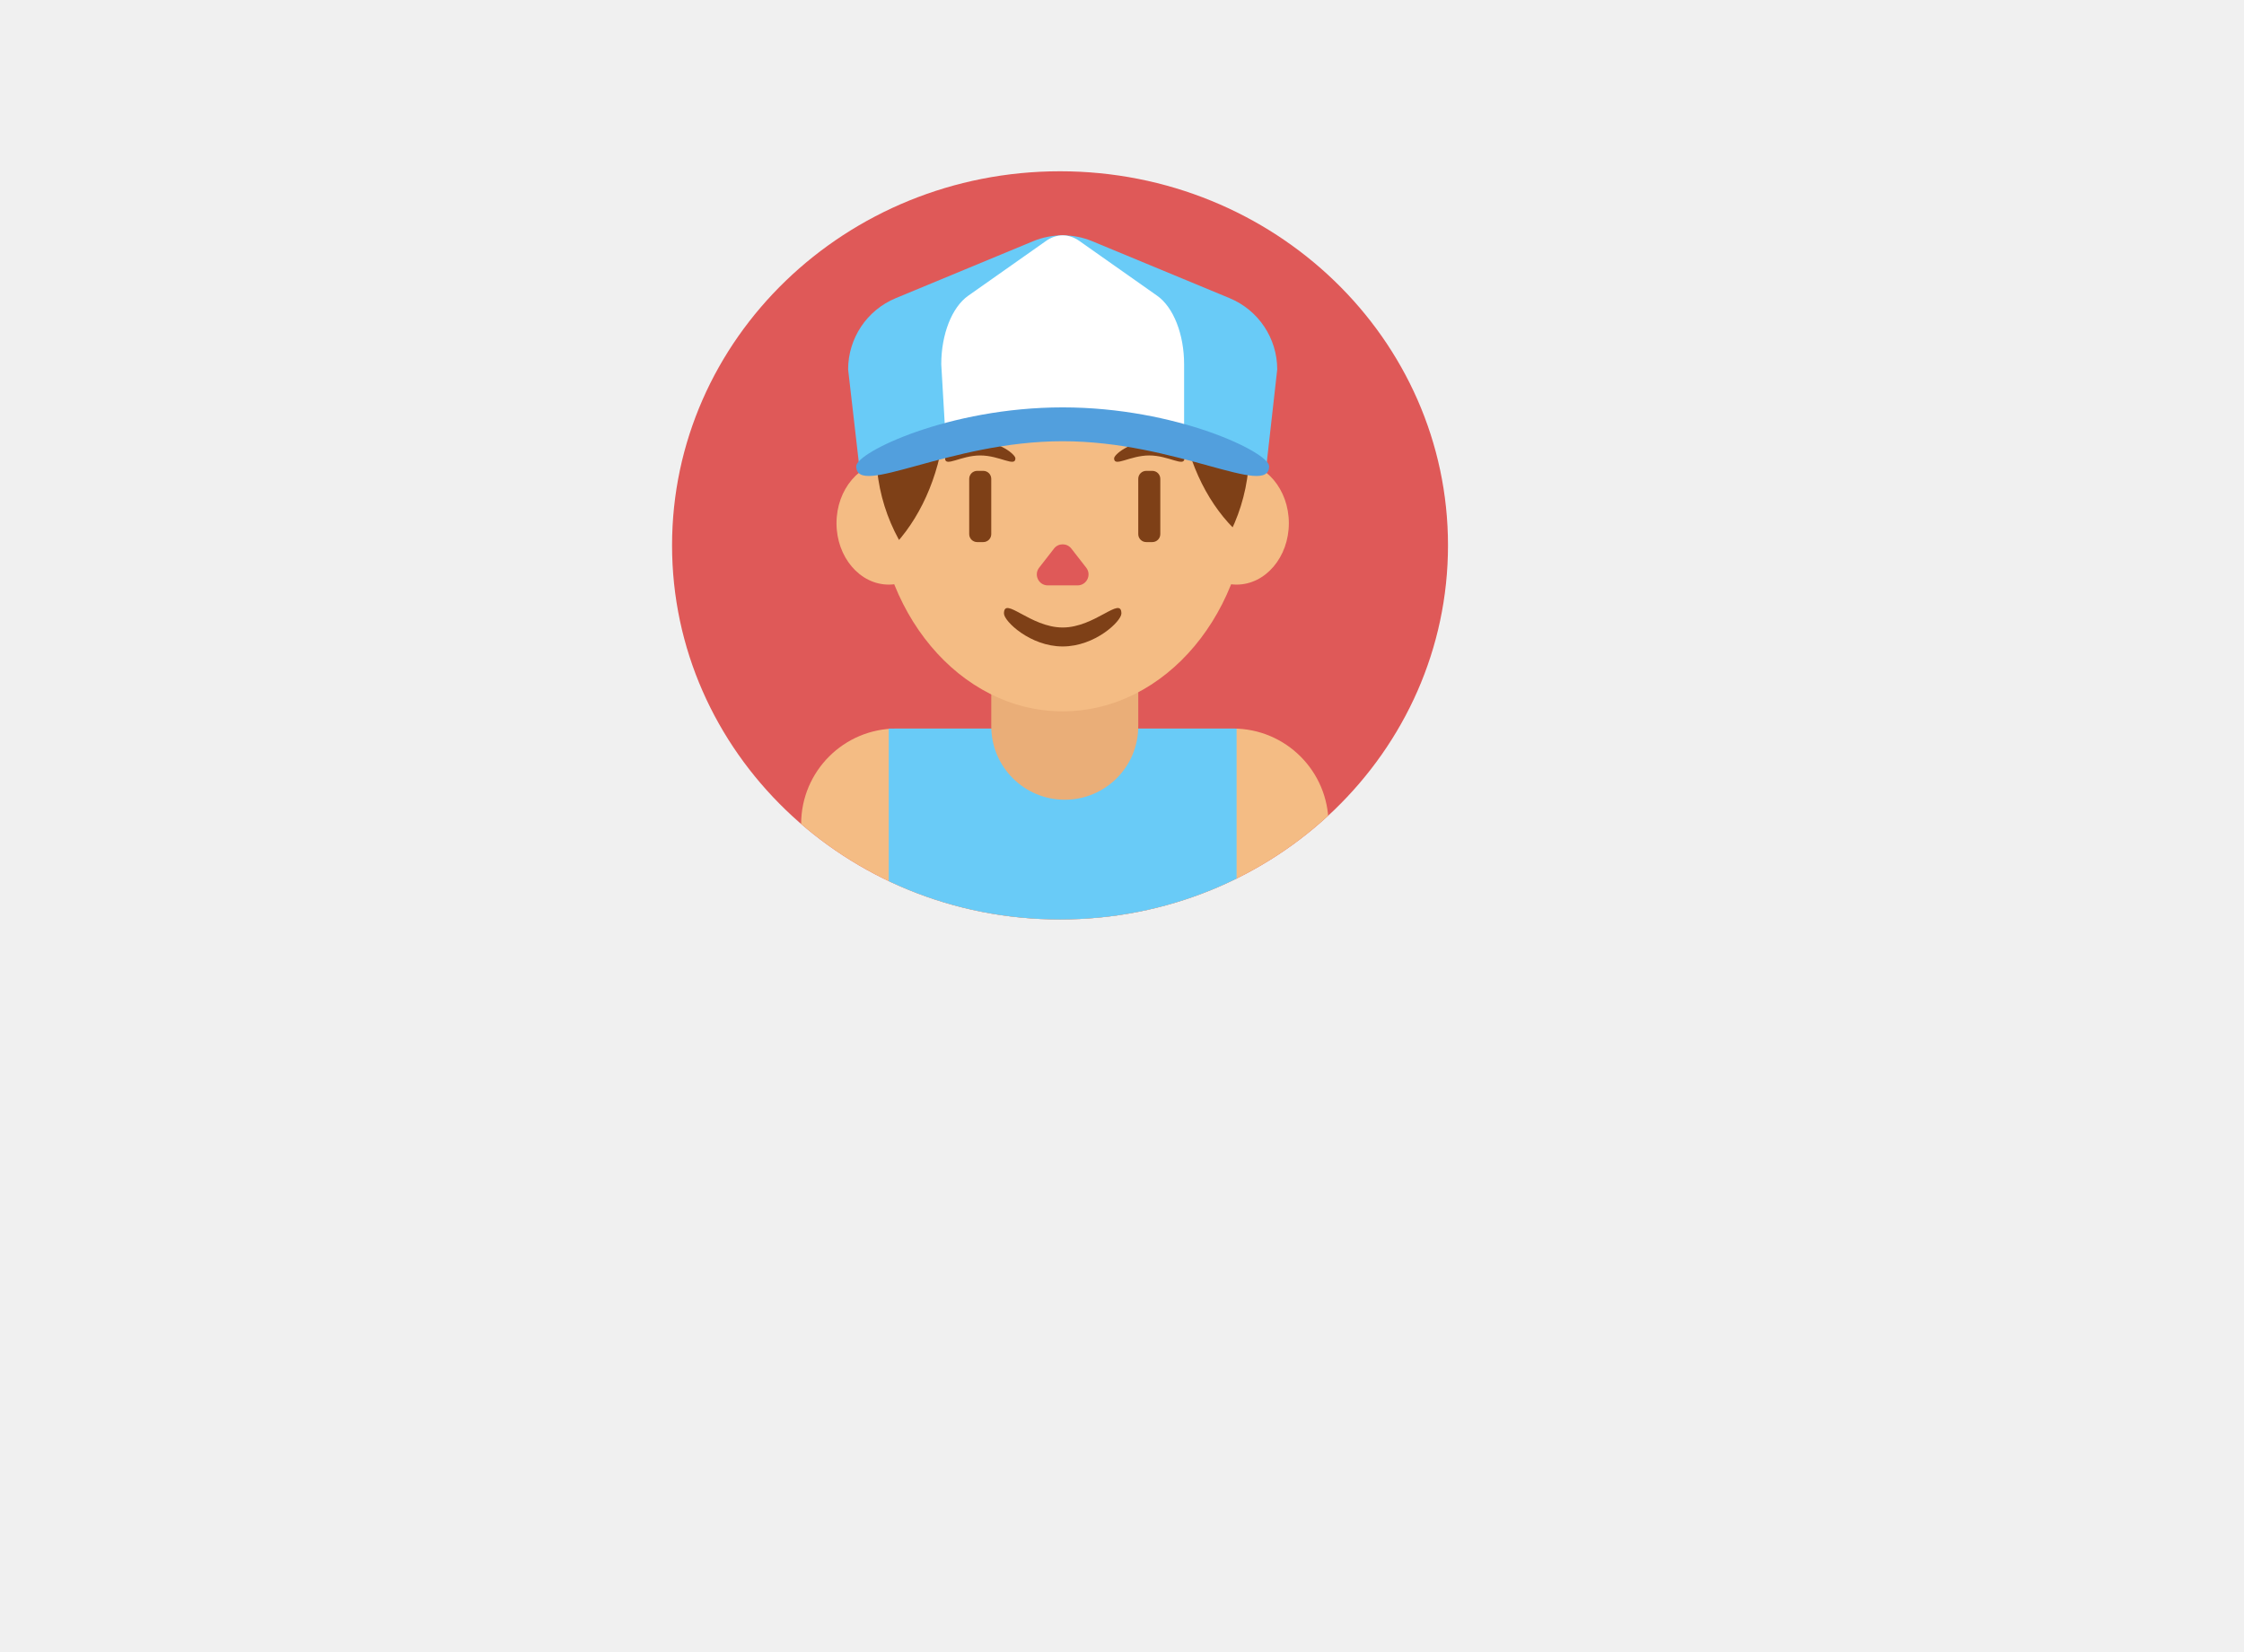
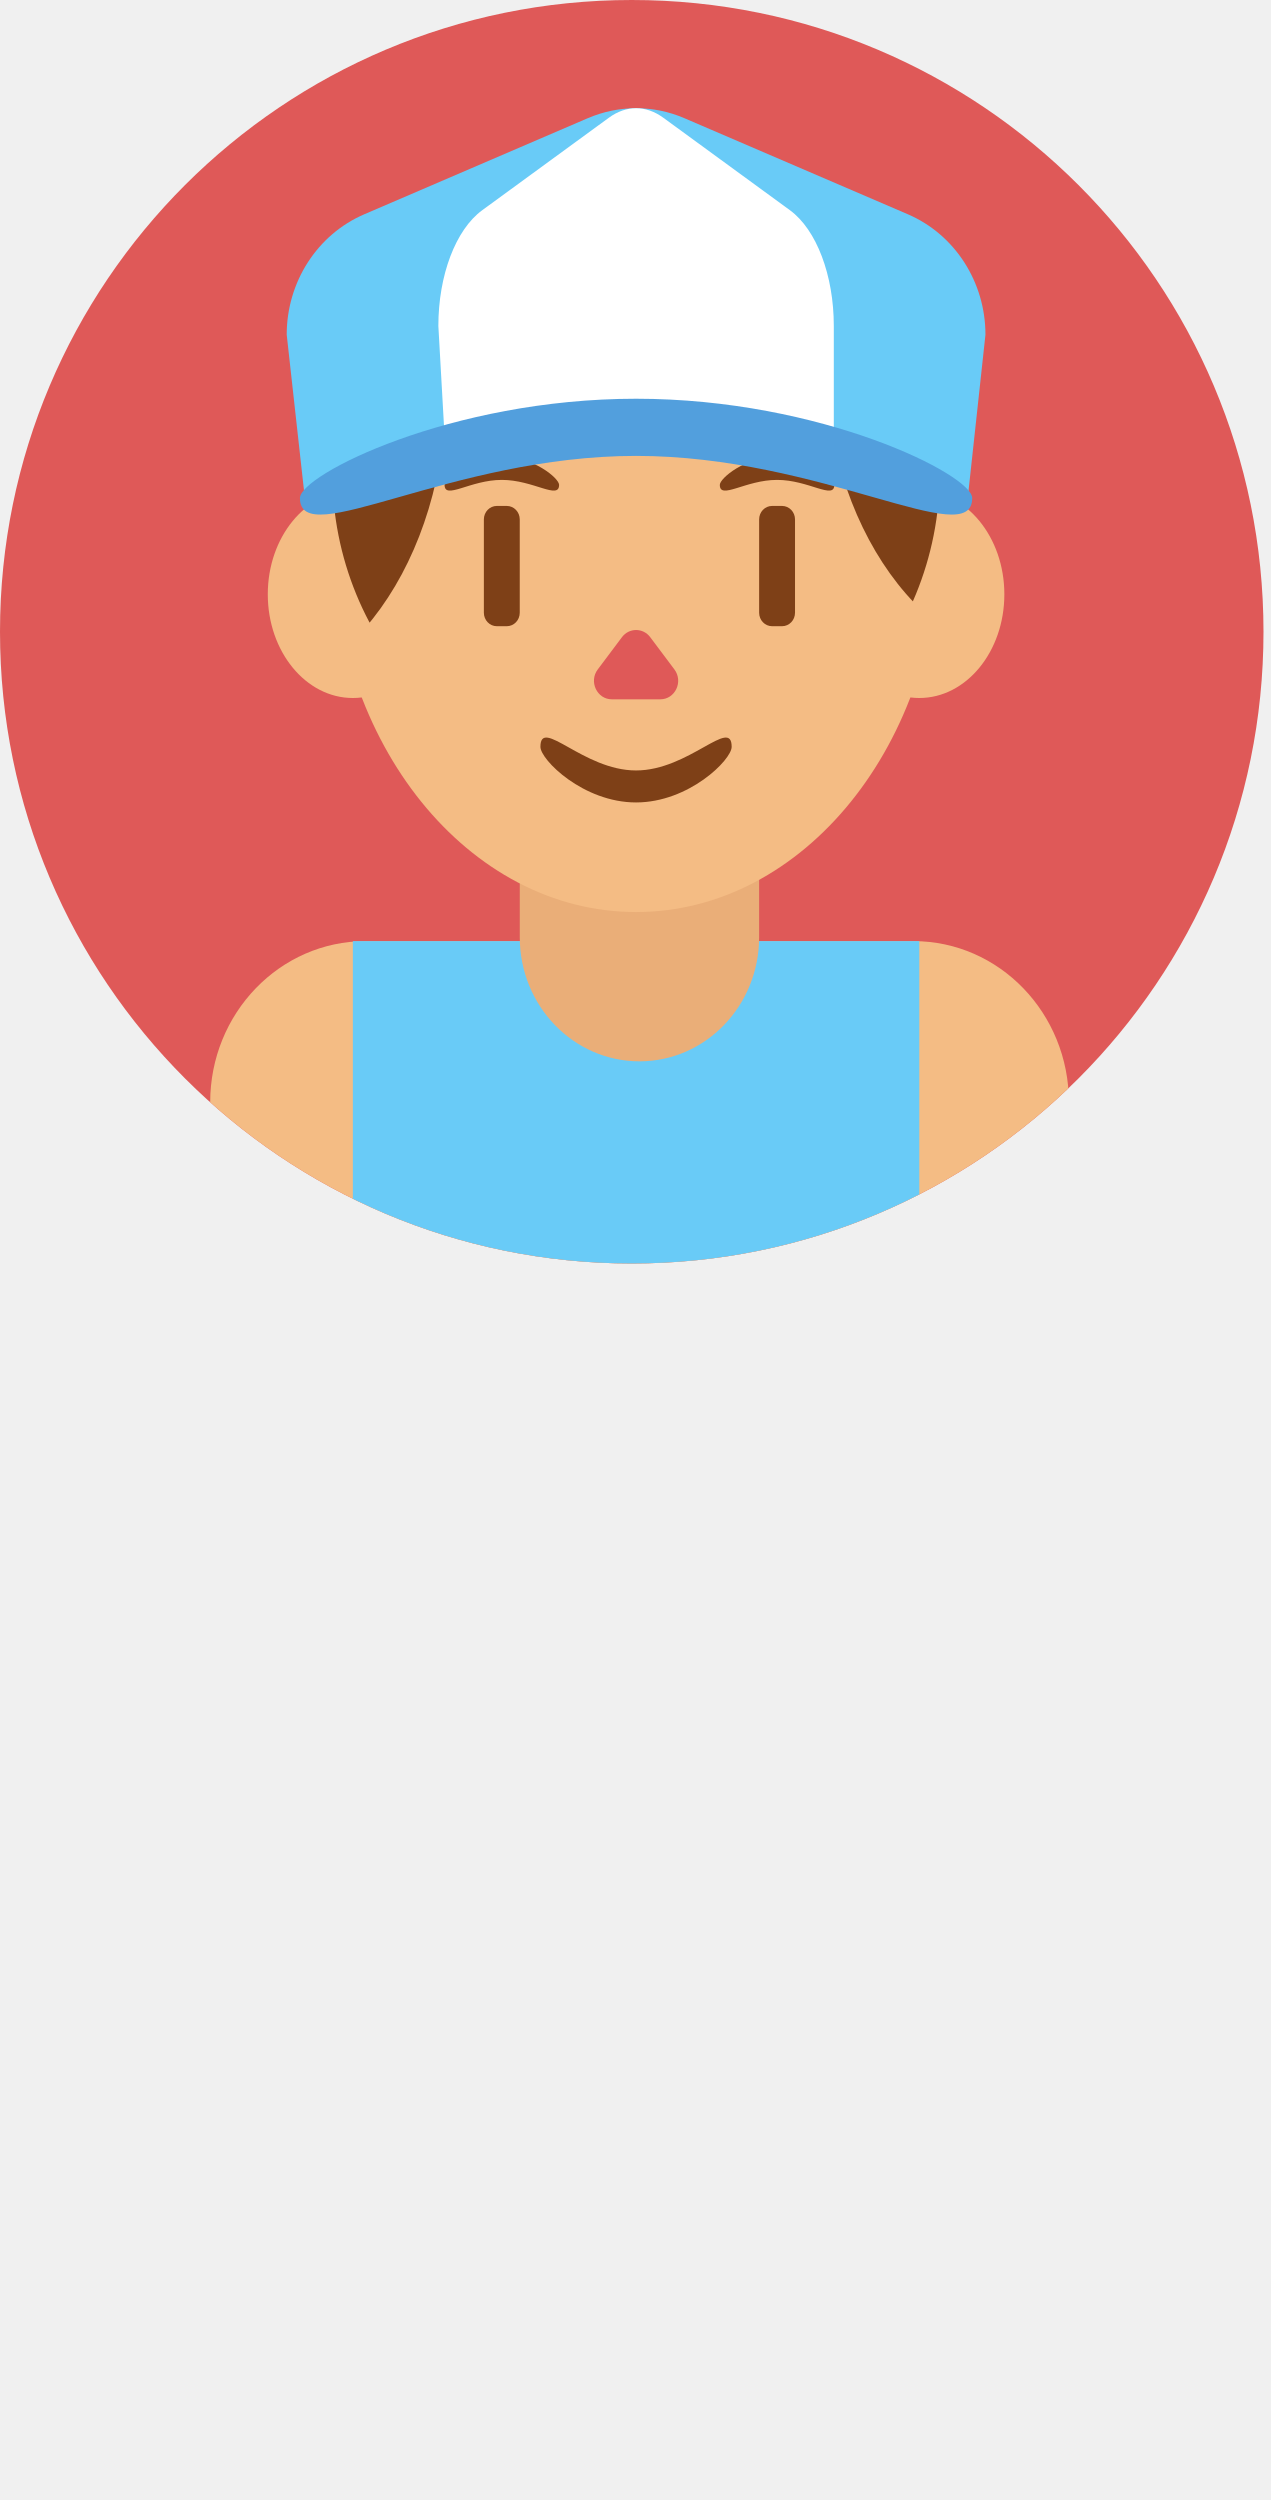
- <svg xmlns="http://www.w3.org/2000/svg" viewBox="0 0 1295.96 954.15">
+ <svg xmlns="http://www.w3.org/2000/svg" id="_Слой_1" data-name="Слой 1" viewBox="0 0 502.85 989.32">
  <defs>
    <style>
-       .cls-1 {
-         fill: #529fdd;
-       }
+ 			.cls-1 {
+ 			fill: #529fdd;
+ 			}

-       .cls-2 {
-         fill: #fff;
-       }
+ 			.cls-2 {
+ 			fill: #fff;
+ 			}

-       .cls-3 {
-         clip-path: url(#clippath-2);
-       }
+ 			.cls-3 {
+ 			fill: #df5958;
+ 			}

-       .cls-4 {
-         fill: #df5958;
-       }
+ 			.cls-4 {
+ 			clip-path: url(#clippath-1);
+ 			}

-       .cls-5 {
-         fill: #eaae78;
-       }
+ 			.cls-5 {
+ 			fill: #eaae78;
+ 			}

-       .cls-6 {
-         fill: #7e4017;
-       }
+ 			.cls-6 {
+ 			fill: #7e4017;
+ 			}

-       .cls-7 {
-         clip-path: url(#clippath);
-       }
+ 			.cls-7 {
+ 			clip-path: url(#clippath);
+ 			}

-       .cls-8 {
-         fill: none;
-       }
+ 			.cls-8 {
+ 			fill: none;
+ 			}

-       .cls-9 {
-         fill: #f4bc84;
-       }
+ 			.cls-9 {
+ 			fill: #f4bc84;
+ 			}

-       .cls-10 {
-         fill: #69cbf7;
-       }
-     </style>
+ 			.cls-10 {
+ 			fill: #69cbf7;
+ 			}
+ 		</style>
    <clipPath id="clippath">
-       <ellipse class="cls-8" cx="612.19" cy="315.05" rx="224.06" ry="216.11" />
+       <circle class="cls-8" cx="250" cy="250" r="250" />
    </clipPath>
-     <clipPath id="clippath-2">
-       <ellipse class="cls-8" cx="613.72" cy="260.48" rx="107.73" ry="107.12" />
+     <clipPath id="clippath-1">
+       <ellipse class="cls-8" cx="251.71" cy="186.87" rx="120.2" ry="123.92" />
    </clipPath>
  </defs>
-   <g id="_1" data-name="1">
-     <ellipse class="cls-4" cx="612.19" cy="315.05" rx="224.06" ry="216.11" />
+   <g id="_1" data-name=" 1">
+     <circle class="cls-3" cx="250" cy="250" r="250" />
  </g>
-   <g id="_6" data-name="6">
+   <g id="_6" data-name=" 6">
    <g class="cls-7">
-       <rect class="cls-9" x="462.68" y="420.88" width="304.56" height="110.27" rx="55.13" ry="55.13" />
-       <rect class="cls-10" x="513.27" y="420.88" width="200.9" height="533.27" />
+       <g>
+         <path class="cls-9" d="m144.69,372.43h216.79c33.97,0,61.51,28.55,61.51,63.78h0c0,35.23-27.54,63.79-61.51,63.79h-216.79c-33.97,0-61.51-28.55-61.51-63.78h0c0-35.23,27.54-63.79,61.51-63.79Z" />
+         <rect class="cls-10" x="139.63" y="372.43" width="224.16" height="616.9" />
+       </g>
    </g>
  </g>
-   <g id="_Слой_32" data-name="Слой 32">
-     <ellipse class="cls-6" cx="613.72" cy="259.65" rx="117.33" ry="110.97" />
-     <circle class="cls-6" cx="613.72" cy="266.01" r="117.33" />
+   <g id="_Слой_32" data-name=" Слой 32">
+     <ellipse class="cls-6" cx="251.71" cy="185.91" rx="130.91" ry="128.37" />
+     <ellipse class="cls-6" cx="251.71" cy="193.27" rx="130.91" ry="135.73" />
  </g>
-   <g id="_Слой_19" data-name="Слой 19">
-     <rect class="cls-5" x="572.48" y="315.05" width="84.89" height="146.95" rx="42.45" ry="42.45" />
+   <g id="_Слой_19" data-name=" Слой 19">
+     <path class="cls-5" d="m253.05,250h0c26.16,0,47.36,21.99,47.36,49.11v71.78c0,27.12-21.2,49.11-47.36,49.11h0c-26.16,0-47.36-21.99-47.36-49.11v-71.78c0-27.12,21.2-49.11,47.36-49.11Z" />
  </g>
-   <g id="_Слой_27" data-name="Слой 27">
-     <ellipse class="cls-9" cx="613.72" cy="282.15" rx="107.73" ry="128.78" />
+   <g id="_Слой_27" data-name=" Слой 27">
+     <ellipse class="cls-9" cx="251.71" cy="211.94" rx="120.2" ry="148.98" />
  </g>
-   <g id="_6-2" data-name="6">
+   <g id="_6-2" data-name=" 6-2">
    <g>
-       <ellipse class="cls-9" cx="513.27" cy="302.25" rx="30.17" ry="35.47" />
-       <ellipse class="cls-9" cx="714.17" cy="302.25" rx="30.17" ry="35.47" />
+       <ellipse class="cls-9" cx="139.63" cy="235.19" rx="33.66" ry="41.03" />
+       <ellipse class="cls-9" cx="363.79" cy="235.19" rx="33.66" ry="41.03" />
    </g>
  </g>
-   <g id="_Слой_22" data-name="Слой 22">
-     <g class="cls-3">
-       <ellipse class="cls-6" cx="759.7" cy="219.81" rx="79.1" ry="106.51" />
-       <ellipse class="cls-6" cx="467.24" cy="231.66" rx="79.1" ry="106.51" />
-       <ellipse class="cls-6" cx="607.68" cy="162.02" rx="94.41" ry="46.7" />
+   <g id="_Слой_22" data-name=" Слой 22">
+     <g class="cls-4">
+       <g>
+         <ellipse class="cls-6" cx="414.59" cy="139.82" rx="88.26" ry="123.21" />
+         <ellipse class="cls-6" cx="88.27" cy="153.53" rx="88.26" ry="123.21" />
+         <ellipse class="cls-6" cx="244.97" cy="72.97" rx="105.34" ry="54.02" />
+       </g>
    </g>
  </g>
-   <g id="_Слой_23" data-name="Слой 23">
-     <path class="cls-4" d="m608.72,316.9l-8.59,11.04c-3.24,4.16-.27,10.23,5,10.23h17.18c5.28,0,8.24-6.07,5-10.23l-8.59-11.04c-2.54-3.26-7.47-3.26-10.01,0Z" />
-     <rect class="cls-6" x="657.37" y="272.01" width="12.73" height="41.15" rx="4.61" ry="4.61" />
-     <rect class="cls-6" x="559.74" y="272.01" width="12.73" height="41.15" rx="4.61" ry="4.61" />
-     <path class="cls-6" d="m586.42,264.8c0-2.24-9.09-9.64-20.31-9.64s-20.31,7.4-20.31,9.64c0,5.26,9.09-1.69,20.31-1.69s20.31,6.95,20.31,1.69Z" />
-     <path class="cls-6" d="m684.04,264.8c0-2.24-9.09-9.64-20.31-9.64s-20.31,7.4-20.31,9.64c0,5.26,9.09-1.69,20.31-1.69s20.31,6.95,20.31,1.69Z" />
+   <g id="_Слой_23" data-name=" Слой 23">
+     <path class="cls-3" d="m246.13,252.14l-9.58,12.77c-3.62,4.81-.3,11.83,5.58,11.83h19.17c5.89,0,9.19-7.02,5.58-11.83l-9.58-12.77c-2.83-3.77-8.33-3.77-11.17,0h.01Z" />
+     <path class="cls-6" d="m305.55,200.21h3.92c2.84,0,5.14,2.39,5.14,5.33v36.94c0,2.95-2.3,5.33-5.14,5.33h-3.92c-2.84,0-5.14-2.39-5.14-5.33v-36.94c0-2.95,2.3-5.33,5.14-5.33Z" />
+     <path class="cls-6" d="m196.62,200.21h3.92c2.84,0,5.14,2.39,5.14,5.33v36.94c0,2.95-2.3,5.33-5.14,5.33h-3.92c-2.84,0-5.14-2.39-5.14-5.33v-36.94c0-2.95,2.3-5.33,5.14-5.33Z" />
+     <path class="cls-6" d="m221.25,191.87c0-2.59-10.14-11.15-22.66-11.15s-22.66,8.56-22.66,11.15c0,6.08,10.14-1.96,22.66-1.96s22.66,8.04,22.66,1.96Z" />
+     <path class="cls-6" d="m330.17,191.87c0-2.59-10.14-11.15-22.66-11.15s-22.66,8.56-22.66,11.15c0,6.08,10.14-1.96,22.66-1.96s22.66,8.04,22.66,1.96Z" />
  </g>
-   <g id="_6-3" data-name="6">
-     <path class="cls-6" d="m647.63,354.42c0,4.43-15.18,19.03-33.91,19.03s-33.91-14.61-33.91-19.03c0-10.39,15.18,8.08,33.91,8.08s33.91-18.47,33.91-8.08Z" />
+   <g id="_6-3" data-name=" 6-3">
+     <path class="cls-6" d="m289.54,295.54c0,5.12-16.94,22.01-37.84,22.01s-37.84-16.9-37.84-22.01c0-12.02,16.94,9.35,37.84,9.35s37.84-21.37,37.84-9.35Z" />
  </g>
-   <g id="_Слой_34" data-name="Слой 34">
+   <g id="_Слой_34" data-name=" Слой 34">
    <g>
-       <path class="cls-10" d="m596.64,139.35l-79.32,32.89c-16.65,6.9-27.51,23.16-27.51,41.19l6.74,58.59,40.15-19.59c48.61-23.72,105.44-23.74,154.06-.04l40.28,19.63,6.59-58.59c0-18.03-10.86-34.28-27.51-41.19l-79.32-32.89c-10.93-4.53-23.22-4.53-34.15,0Z" />
-       <path class="cls-2" d="m604.06,139.22l-44.89,31.62c-9.42,6.64-15.57,22.27-15.57,39.6l2.21,37.85,25.53-8,87.18-.04,25.33,8.04v-37.85c0-17.33-6.14-32.96-15.57-39.6l-44.89-31.62c-6.19-4.36-13.14-4.36-19.33,0Z" />
+       <path class="cls-10" d="m232.65,46.75l-88.5,38.05c-18.58,7.98-30.69,26.79-30.69,47.65l7.52,67.78,44.8-22.66c54.24-27.44,117.65-27.46,171.9-.05l44.94,22.71,7.35-67.78c0-20.86-12.12-39.66-30.69-47.65l-88.5-38.05c-12.2-5.24-25.91-5.24-38.1,0h-.01Z" />
+       <path class="cls-2" d="m240.93,46.6l-50.09,36.58c-10.51,7.68-17.37,25.76-17.37,45.81l2.47,43.79,28.49-9.25,97.27-.05,28.26,9.3v-43.79c0-20.05-6.85-38.13-17.37-45.81l-50.09-36.58c-6.91-5.04-14.66-5.04-21.57,0Z" />
    </g>
  </g>
-   <g id="_Слой_35" data-name="Слой 35">
-     <path class="cls-1" d="m732.94,269.31c0-7.9-53.38-33.97-119.22-33.97s-119.22,26.08-119.22,33.97c0,18.54,53.38-14.42,119.22-14.42s119.22,32.96,119.22,14.42Z" />
+   <g id="_Слой_35" data-name=" Слой 35">
+     <path class="cls-1" d="m384.73,197.09c0-9.14-59.56-39.3-133.02-39.3s-133.02,30.17-133.02,39.3c0,21.45,59.56-16.68,133.02-16.68s133.02,38.13,133.02,16.68h0Z" />
  </g>
</svg>
